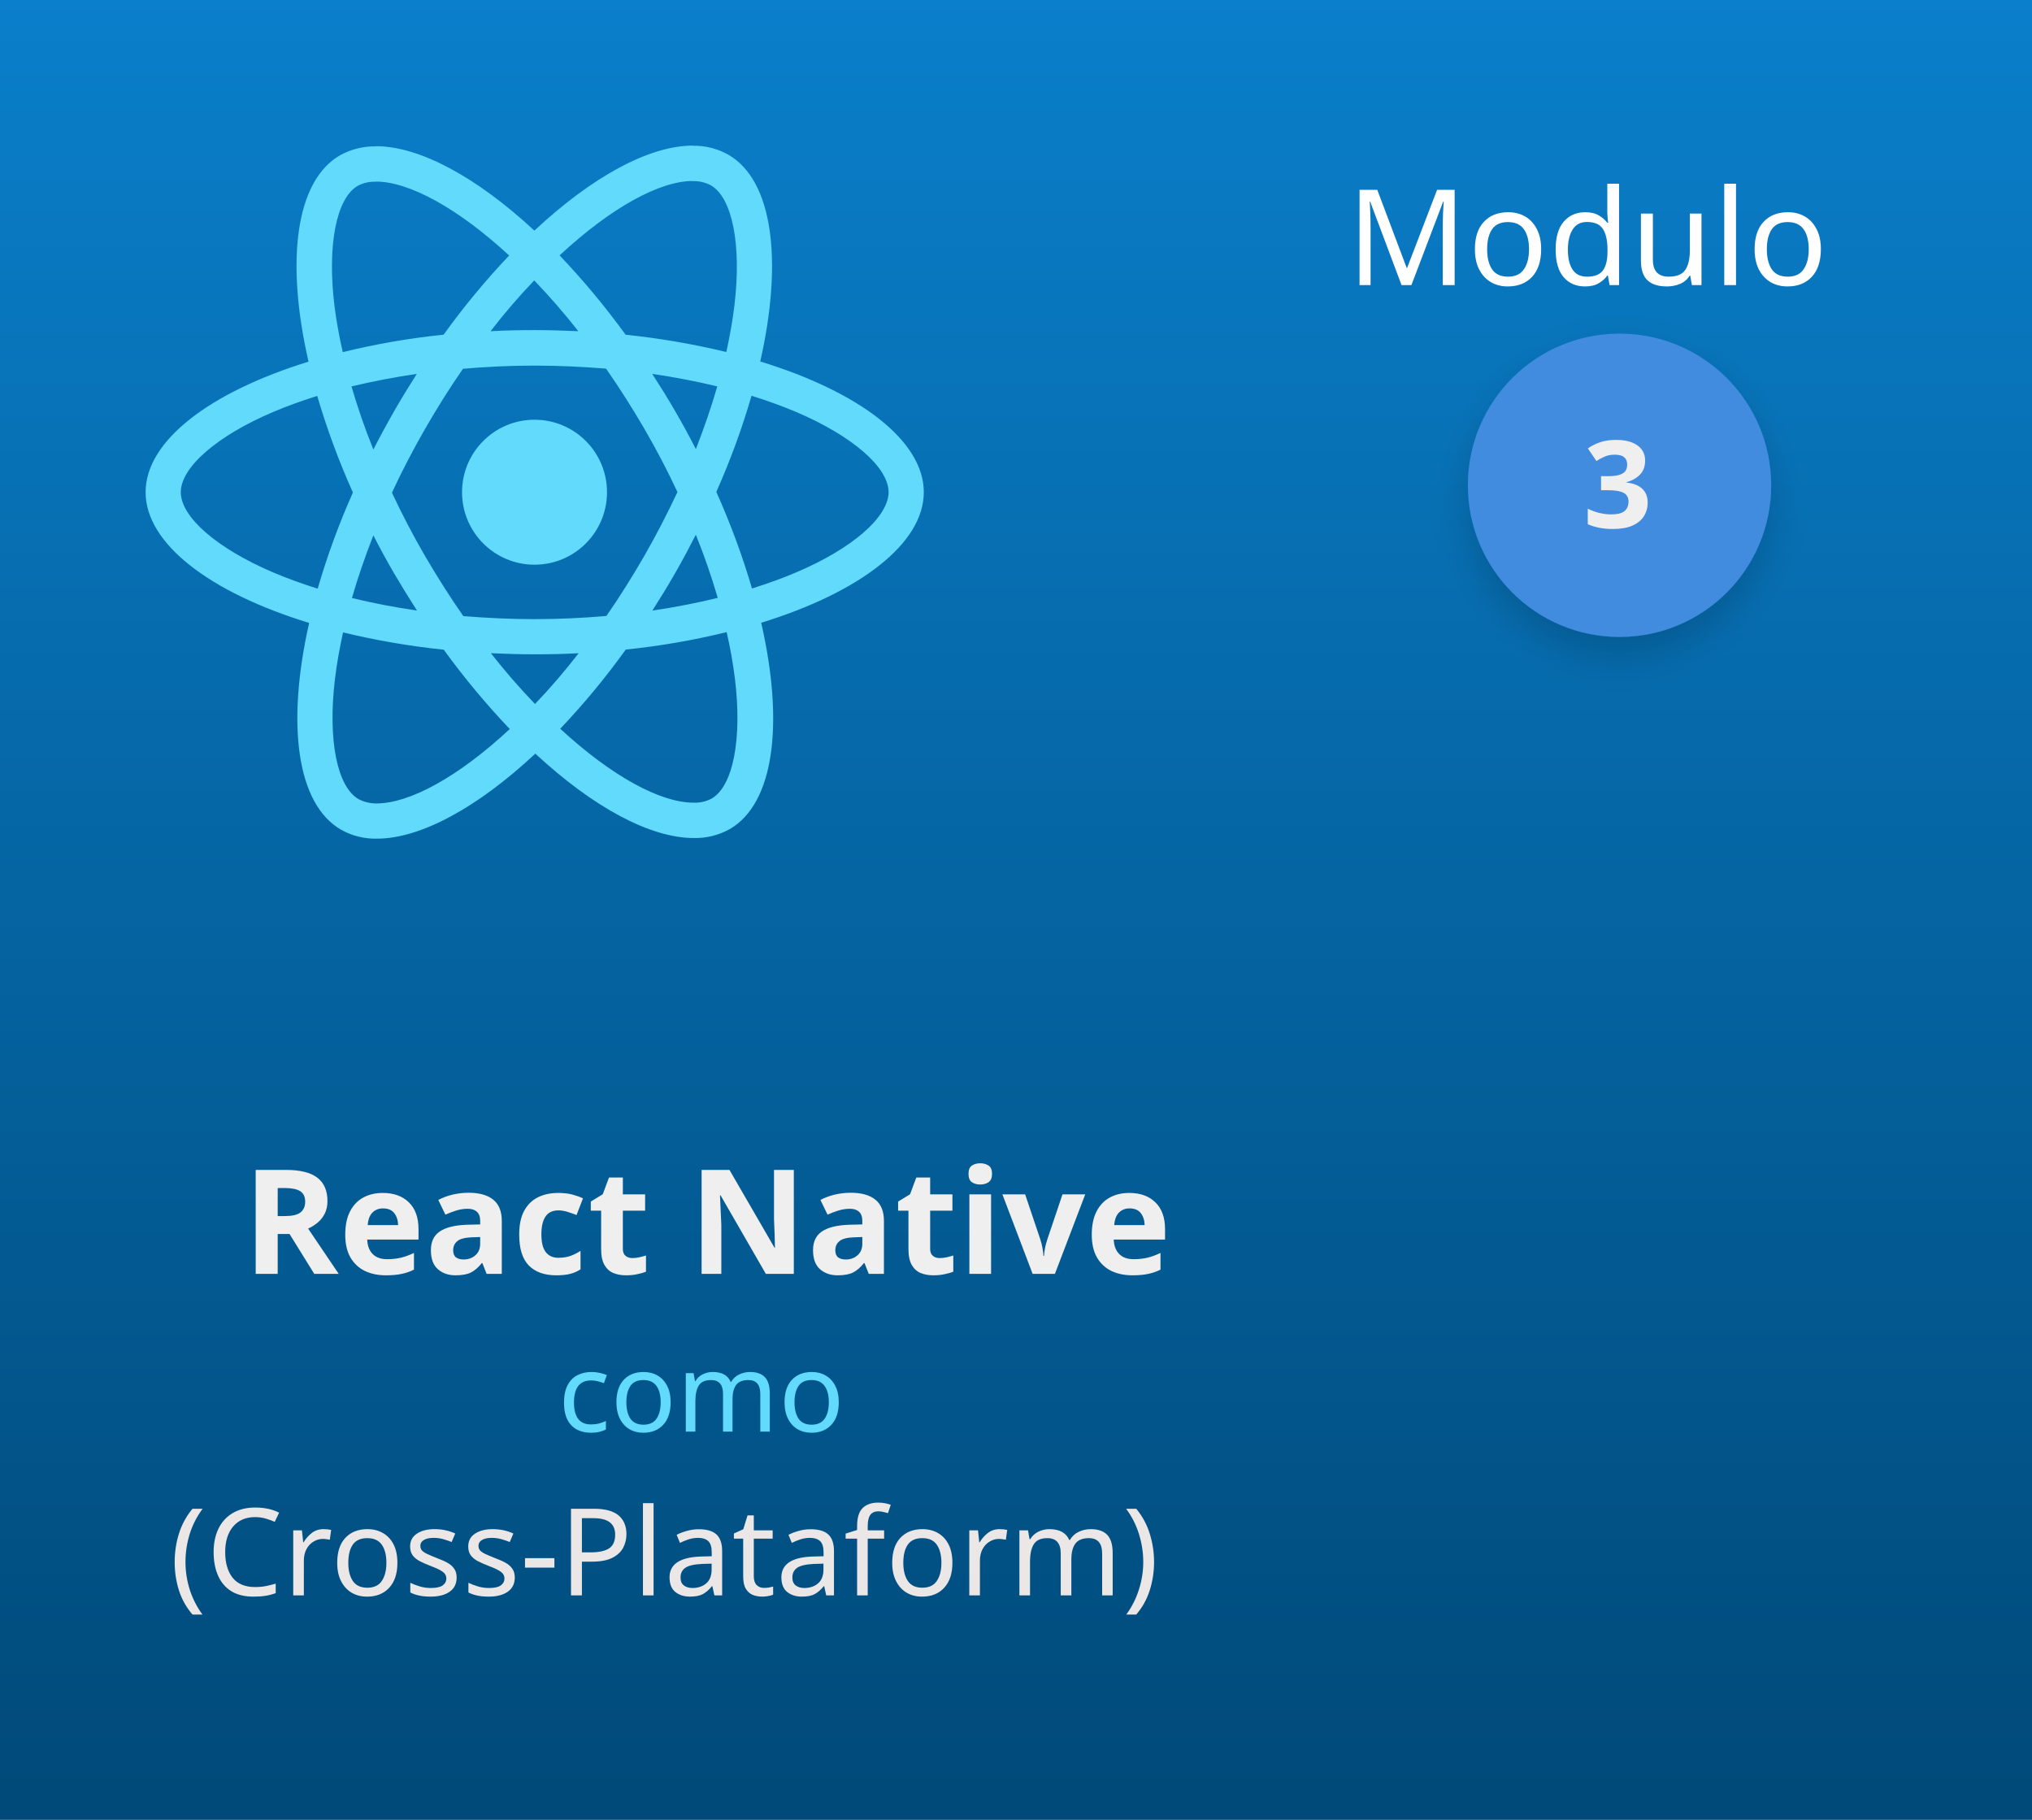
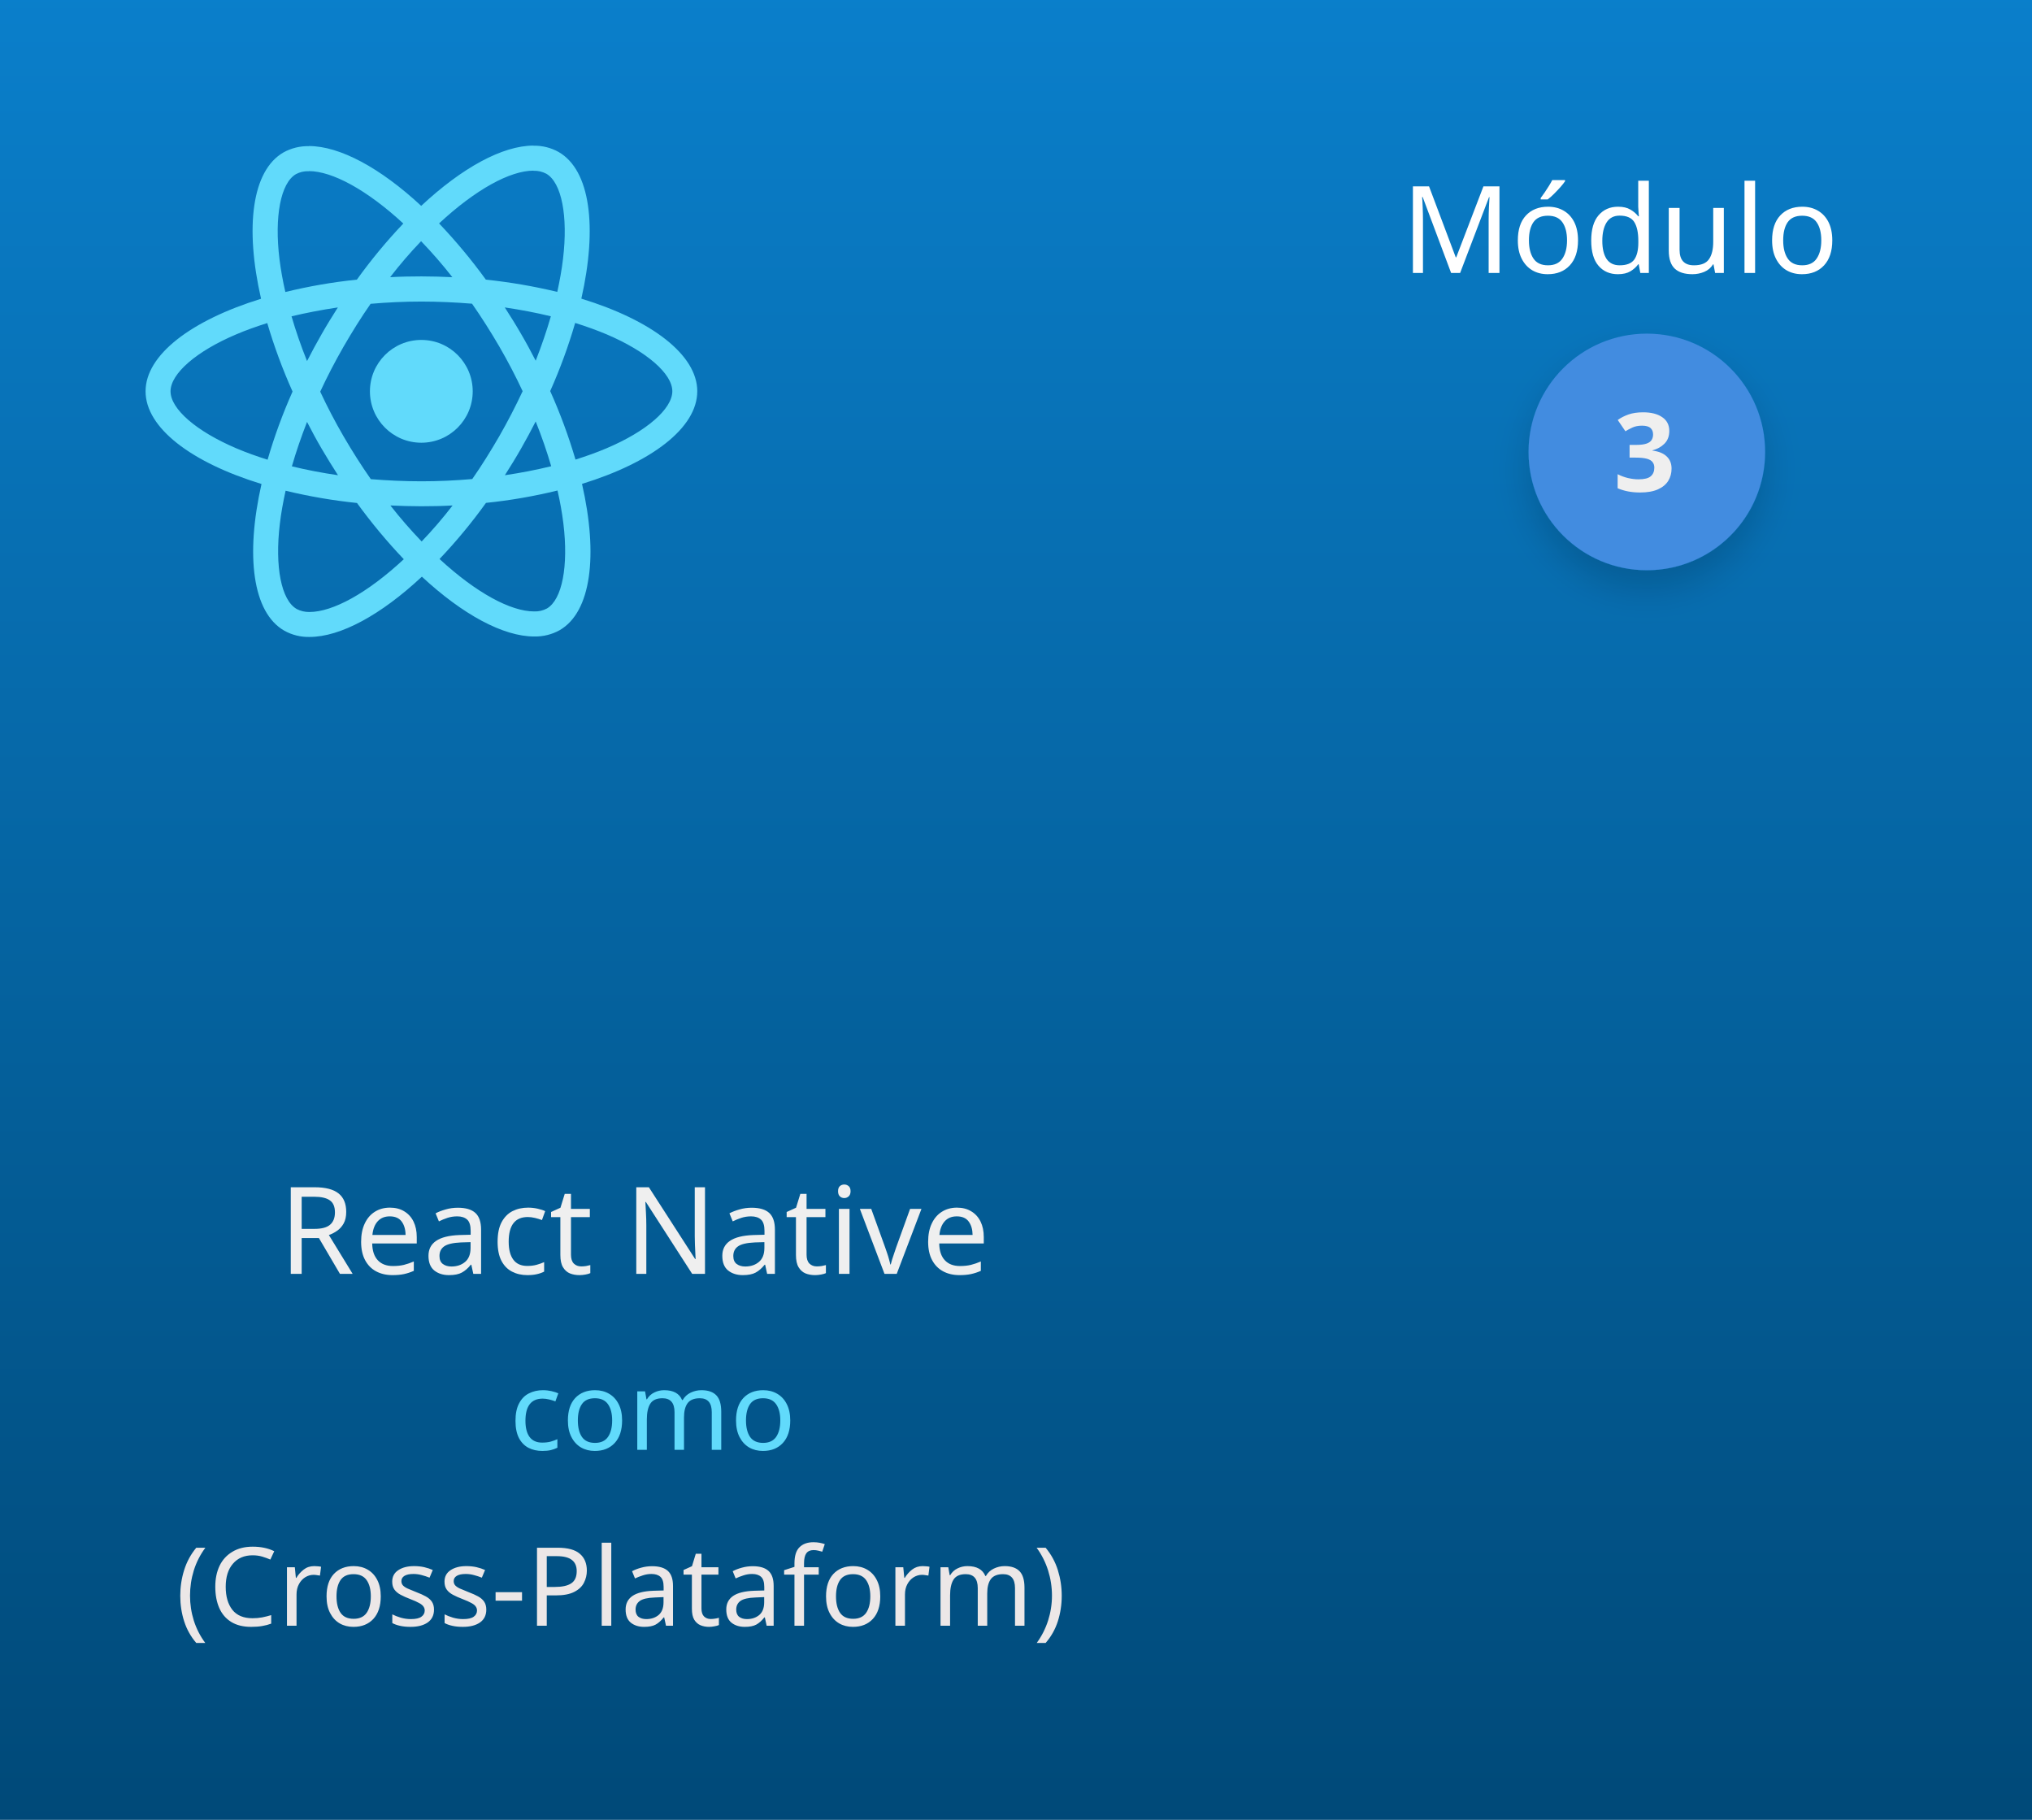
<svg xmlns="http://www.w3.org/2000/svg" width="335" height="300" viewBox="0 0 335 300">
  <defs>
    <linearGradient id="linear-gradient" x1="0.5" x2="0.5" y2="1" gradientUnits="objectBoundingBox">
      <stop offset="0" stop-color="#0a7fcb" />
      <stop offset="1" stop-color="#004978" />
    </linearGradient>
-     <filter id="Elipse_3" x="233" y="49" width="68" height="68" filterUnits="userSpaceOnUse">
+     <filter id="Elipse_3" x="243" y="49" width="57" height="57" filterUnits="userSpaceOnUse">
      <feOffset dy="3" input="SourceAlpha" />
      <feGaussianBlur stdDeviation="3" result="blur" />
      <feFlood flood-opacity="0.161" />
      <feComposite operator="in" in2="blur" />
      <feComposite in="SourceGraphic" />
    </filter>
    <clipPath id="clip-Watch_38_mm_1">
      <rect width="335" height="300" />
    </clipPath>
  </defs>
  <g id="Watch_38_mm_1" data-name="Watch 38 mm – 1" clip-path="url(#clip-Watch_38_mm_1)">
    <rect width="335" height="300" fill="url(#linear-gradient)" />
    <g id="react" transform="translate(-151.7 -54)">
-       <path id="Caminho_1" data-name="Caminho 1" d="M304,135.141c0-8.5-10.644-16.554-26.962-21.549,3.766-16.632,2.092-29.865-5.283-34.1a11.466,11.466,0,0,0-5.858-1.464v5.832a6.056,6.056,0,0,1,2.981.68c3.557,2.04,5.1,9.807,3.9,19.8-.288,2.458-.758,5.047-1.334,7.689a126.735,126.735,0,0,0-16.606-2.851A127.567,127.567,0,0,0,243.956,96.1c8.525-7.924,16.528-12.265,21.967-12.265V78c-7.192,0-16.606,5.126-26.125,14.017C230.278,83.178,220.864,78.1,213.672,78.1v5.832c5.413,0,13.442,4.315,21.967,12.187a123.507,123.507,0,0,0-10.8,13.05,122.124,122.124,0,0,0-16.632,2.877c-.6-2.615-1.046-5.152-1.36-7.584-1.229-9.99.288-17.757,3.818-19.823a5.82,5.82,0,0,1,3.007-.68V78.131a11.66,11.66,0,0,0-5.91,1.464c-7.349,4.237-9,17.443-5.2,34.023-16.266,5.021-26.858,13.05-26.858,21.523,0,8.5,10.644,16.554,26.962,21.549-3.766,16.632-2.092,29.865,5.283,34.1a11.5,11.5,0,0,0,5.884,1.464c7.192,0,16.606-5.126,26.125-14.017,9.519,8.839,18.934,13.913,26.125,13.913a11.66,11.66,0,0,0,5.91-1.465c7.349-4.237,9-17.443,5.2-34.023C293.408,151.669,304,143.614,304,135.141ZM269.95,117.7c-.968,3.374-2.171,6.852-3.53,10.33-1.072-2.092-2.2-4.184-3.426-6.276-1.2-2.092-2.484-4.132-3.766-6.119,3.713.549,7.3,1.229,10.722,2.066Zm-11.977,27.851c-2.04,3.53-4.132,6.878-6.3,9.99-3.9.34-7.845.523-11.82.523-3.949,0-7.9-.183-11.768-.5q-3.256-4.668-6.329-9.938-2.981-5.139-5.44-10.408c1.621-3.5,3.452-7.009,5.413-10.435,2.04-3.53,4.132-6.878,6.3-9.99,3.9-.34,7.845-.523,11.82-.523,3.949,0,7.9.183,11.768.5q3.256,4.668,6.329,9.938,2.981,5.139,5.439,10.408C261.739,138.619,259.934,142.124,257.973,145.549Zm8.447-3.4c1.412,3.5,2.615,7.009,3.609,10.408-3.426.837-7.035,1.543-10.774,2.092,1.281-2.014,2.563-4.08,3.766-6.2C264.223,146.36,265.348,144.242,266.42,142.15Zm-26.518,27.9a107.811,107.811,0,0,1-7.27-8.369c2.354.1,4.76.183,7.192.183,2.458,0,4.89-.052,7.27-.183A102.079,102.079,0,0,1,239.9,170.054Zm-19.457-15.4c-3.714-.549-7.3-1.229-10.722-2.066.968-3.374,2.171-6.852,3.53-10.33,1.072,2.092,2.2,4.184,3.426,6.276S219.164,152.663,220.445,154.65Zm19.326-54.421a107.808,107.808,0,0,1,7.27,8.368c-2.354-.1-4.76-.183-7.192-.183-2.458,0-4.89.052-7.27.183A102.065,102.065,0,0,1,239.771,100.229Zm-19.352,15.4c-1.281,2.014-2.563,4.08-3.766,6.2-1.2,2.092-2.328,4.184-3.4,6.276-1.412-3.5-2.615-7.009-3.609-10.408,3.426-.811,7.035-1.517,10.774-2.066Zm-23.667,32.742c-9.258-3.949-15.246-9.127-15.246-13.233s5.989-9.31,15.246-13.233c2.249-.968,4.707-1.831,7.244-2.641a125.605,125.605,0,0,0,5.884,15.926,123.834,123.834,0,0,0-5.806,15.848c-2.589-.811-5.047-1.7-7.322-2.667Zm14.07,37.371c-3.557-2.04-5.1-9.807-3.9-19.8.288-2.458.758-5.047,1.334-7.689a126.734,126.734,0,0,0,16.606,2.851,127.573,127.573,0,0,0,10.879,13.076c-8.525,7.924-16.528,12.265-21.967,12.265a6.241,6.241,0,0,1-2.955-.706Zm62.032-19.927c1.229,9.99-.288,17.757-3.818,19.823a5.82,5.82,0,0,1-3.007.68c-5.413,0-13.442-4.315-21.967-12.187a123.518,123.518,0,0,0,10.8-13.05,122.115,122.115,0,0,0,16.632-2.877A73.213,73.213,0,0,1,272.853,165.817Zm10.068-17.443c-2.249.968-4.707,1.831-7.244,2.641a125.606,125.606,0,0,0-5.884-15.926,123.833,123.833,0,0,0,5.806-15.848c2.589.811,5.047,1.7,7.349,2.667,9.258,3.949,15.246,9.127,15.246,13.233C298.168,139.247,292.179,144.451,282.921,148.374Z" transform="translate(0 0)" fill="#61dafb" />
-       <circle id="Elipse_1" data-name="Elipse 1" cx="11.951" cy="11.951" r="11.951" transform="translate(227.872 123.19)" fill="#61dafb" />
+       <path id="Caminho_1" data-name="Caminho 1" d="M266.656,118.509c0-6.025-7.546-11.736-19.114-15.277,2.67-11.791,1.483-21.172-3.745-24.176a8.128,8.128,0,0,0-4.153-1.038v4.134a4.293,4.293,0,0,1,2.114.482c2.521,1.446,3.615,6.952,2.762,14.035-.2,1.743-.538,3.578-.946,5.451A89.847,89.847,0,0,0,231.8,100.1a90.436,90.436,0,0,0-7.713-9.27c6.044-5.618,11.717-8.7,15.573-8.7V78c-5.1,0-11.773,3.634-18.521,9.937-6.748-6.266-13.423-9.863-18.521-9.863v4.134c3.838,0,9.529,3.059,15.573,8.64a87.557,87.557,0,0,0-7.657,9.251,86.577,86.577,0,0,0-11.791,2.039c-.426-1.854-.742-3.652-.964-5.377-.871-7.082.2-12.588,2.707-14.053a4.126,4.126,0,0,1,2.132-.482V78.093a8.267,8.267,0,0,0-4.19,1.038c-5.21,3-6.378,12.366-3.689,24.12-11.532,3.56-19.04,9.251-19.04,15.258,0,6.025,7.546,11.736,19.114,15.277-2.67,11.791-1.483,21.172,3.745,24.176A8.15,8.15,0,0,0,202.731,159c5.1,0,11.773-3.634,18.521-9.937,6.748,6.266,13.423,9.863,18.521,9.863a8.266,8.266,0,0,0,4.19-1.038c5.21-3,6.378-12.366,3.689-24.12,11.495-3.541,19-9.251,19-15.258Zm-24.139-12.366c-.686,2.392-1.539,4.857-2.5,7.323-.76-1.483-1.557-2.966-2.429-4.45-.853-1.483-1.761-2.929-2.67-4.338C237.549,105.068,240.089,105.55,242.517,106.143Zm-8.491,19.745c-1.446,2.5-2.929,4.876-4.468,7.082-2.762.241-5.562.371-8.38.371-2.8,0-5.6-.13-8.343-.352q-2.308-3.309-4.487-7.045-2.113-3.643-3.856-7.379c1.149-2.484,2.447-4.969,3.838-7.4,1.446-2.5,2.929-4.876,4.468-7.082,2.762-.241,5.562-.371,8.38-.371,2.8,0,5.6.13,8.343.352q2.308,3.309,4.487,7.045,2.113,3.643,3.856,7.379C236.7,120.975,235.416,123.459,234.026,125.888Zm5.988-2.41c1,2.484,1.854,4.969,2.558,7.379-2.429.593-4.987,1.094-7.638,1.483.908-1.428,1.817-2.892,2.67-4.394C238.457,126.463,239.254,124.961,240.014,123.478Zm-18.8,19.782a76.425,76.425,0,0,1-5.154-5.933c1.669.074,3.374.13,5.1.13,1.743,0,3.467-.037,5.154-.13A72.367,72.367,0,0,1,221.215,143.26Zm-13.794-10.92c-2.633-.389-5.173-.871-7.6-1.465.686-2.392,1.539-4.857,2.5-7.323.76,1.483,1.557,2.966,2.429,4.45S206.513,130.931,207.422,132.34Zm13.7-38.581a76.425,76.425,0,0,1,5.154,5.933c-1.669-.074-3.374-.13-5.1-.13-1.743,0-3.467.037-5.154.13A72.358,72.358,0,0,1,221.122,93.759ZM207.4,104.679c-.908,1.428-1.817,2.892-2.67,4.394-.853,1.483-1.65,2.966-2.41,4.45-1-2.484-1.854-4.969-2.558-7.379,2.429-.575,4.987-1.075,7.638-1.465ZM190.625,127.89c-6.563-2.8-10.809-6.47-10.809-9.381s4.246-6.6,10.809-9.381c1.594-.686,3.337-1.3,5.136-1.872a89.045,89.045,0,0,0,4.171,11.291,87.79,87.79,0,0,0-4.116,11.235c-1.835-.575-3.578-1.205-5.191-1.891Zm9.974,26.493c-2.521-1.446-3.615-6.952-2.762-14.035.2-1.743.538-3.578.946-5.451a89.844,89.844,0,0,0,11.773,2.021,90.439,90.439,0,0,0,7.713,9.27c-6.044,5.618-11.717,8.7-15.573,8.7a4.425,4.425,0,0,1-2.1-.5Zm43.976-14.127c.871,7.082-.2,12.588-2.707,14.053a4.126,4.126,0,0,1-2.132.482c-3.838,0-9.529-3.059-15.573-8.64a87.566,87.566,0,0,0,7.657-9.251,86.571,86.571,0,0,0,11.791-2.039A51.9,51.9,0,0,1,244.575,140.256Zm7.138-12.366c-1.594.686-3.337,1.3-5.135,1.872a89.046,89.046,0,0,0-4.171-11.291,87.791,87.791,0,0,0,4.116-11.235c1.835.575,3.578,1.205,5.21,1.891,6.563,2.8,10.809,6.47,10.809,9.381C262.521,121.42,258.276,125.109,251.713,127.89Z" transform="translate(0 0)" fill="#61dafb" />
+       <circle id="Elipse_1" data-name="Elipse 1" cx="8.473" cy="8.473" r="8.473" transform="translate(212.687 110.037)" fill="#61dafb" />
    </g>
-     <text id="React_Native" data-name="React Native" transform="translate(40 210)" fill="#efefef" font-size="24" font-family="Poppins-SemiBold, Poppins, sans-serif" font-weight="600">
+     <text id="React_Native" data-name="React Native" transform="translate(46 210)" fill="#efefef" font-size="20" font-family="Poppins-Medium, Poppins, sans-serif" font-weight="500">
      <tspan x="0" y="0">React Native</tspan>
    </text>
-     <text id="_Cross-Plataform_" data-name="(Cross-Plataform)" transform="translate(28 263)" fill="#ece7e7" font-size="20" font-family="Poppins-Light, Poppins, sans-serif" font-weight="300">
+     <text id="_Cross-Plataform_" data-name="(Cross-Plataform)" transform="translate(29 268)" fill="#ece7e7" font-size="18" font-family="Poppins-Light, Poppins, sans-serif" font-weight="300">
      <tspan x="0" y="0">(Cross-Plataform)</tspan>
    </text>
-     <text id="como" transform="translate(92 236)" fill="#61dafb" font-size="18" font-family="Poppins-Regular, Poppins, sans-serif">
+     <text id="como" transform="translate(84 239)" fill="#61dafb" font-size="18" font-family="Poppins-Regular, Poppins, sans-serif">
      <tspan x="0" y="0">como</tspan>
    </text>
-     <text id="Modulo_" data-name="Modulo " transform="translate(222 47)" fill="#fff" font-size="22" font-family="Poppins-Medium, Poppins, sans-serif" font-weight="500">
-       <tspan x="0" y="0">Modulo </tspan>
+     <text id="Modulo_" data-name="Modulo " transform="translate(231 45)" fill="#fff" font-size="20" font-family="Poppins-Medium, Poppins, sans-serif" font-weight="500">
+       <tspan x="0" y="0">Módulo </tspan>
    </text>
-     <g transform="matrix(1, 0, 0, 1, 0, 0)" filter="url(#Elipse_3)">
-       <circle id="Elipse_3-2" data-name="Elipse 3" cx="25" cy="25" r="25" transform="translate(242 55)" fill="#438ce0" />
+     <g id="Grupo_9" data-name="Grupo 9" transform="translate(10)">
+       <g transform="matrix(1, 0, 0, 1, -10, 0)" filter="url(#Elipse_3)">
+         <circle id="Elipse_3-2" data-name="Elipse 3" cx="19.5" cy="19.5" r="19.5" transform="translate(252 55)" fill="#438ce0" />
+       </g>
+       <text id="_3" data-name="3" transform="translate(256 81)" fill="#efefef" font-size="18" font-family="Poppins-SemiBold, Poppins, sans-serif" font-weight="600">
+         <tspan x="0" y="0">3</tspan>
+       </text>
    </g>
-     <text id="_3" data-name="3" transform="translate(261 87)" fill="#efefef" font-size="20" font-family="Poppins-SemiBold, Poppins, sans-serif" font-weight="600">
-       <tspan x="0" y="0">3</tspan>
-     </text>
  </g>
</svg>
